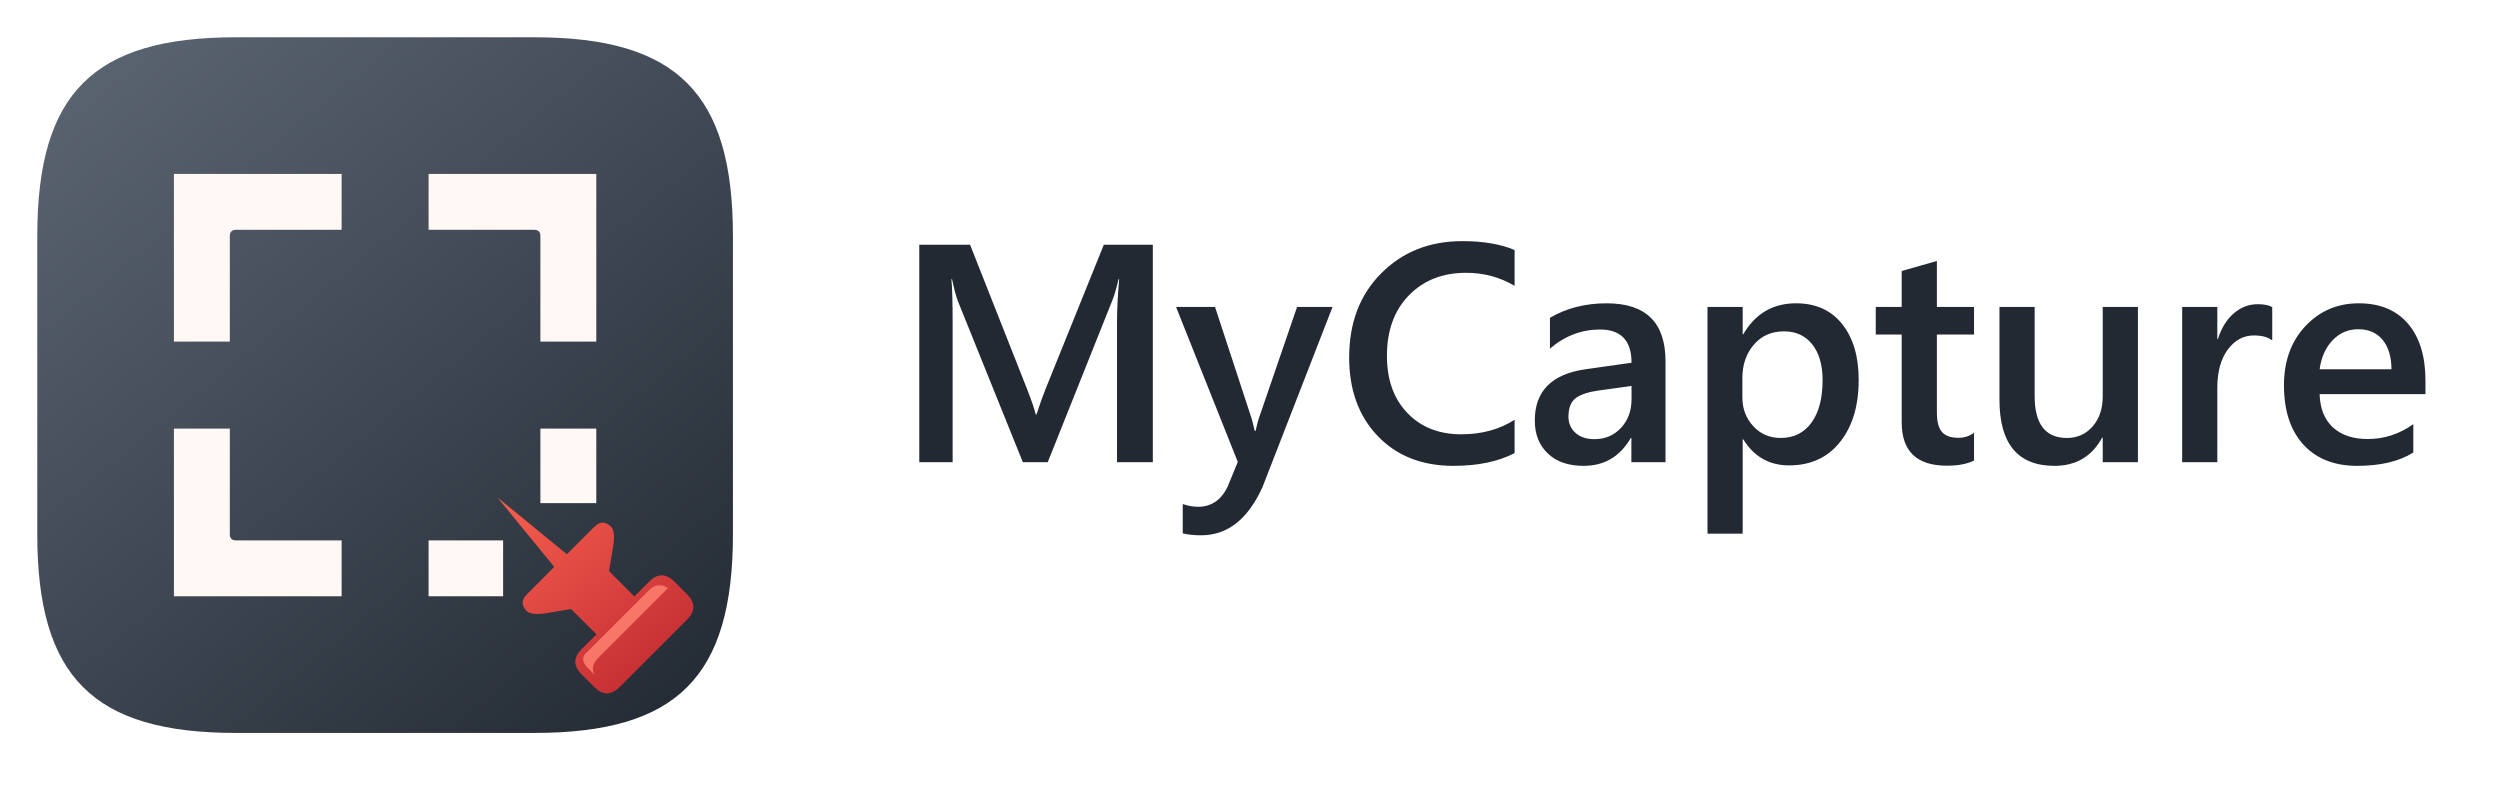
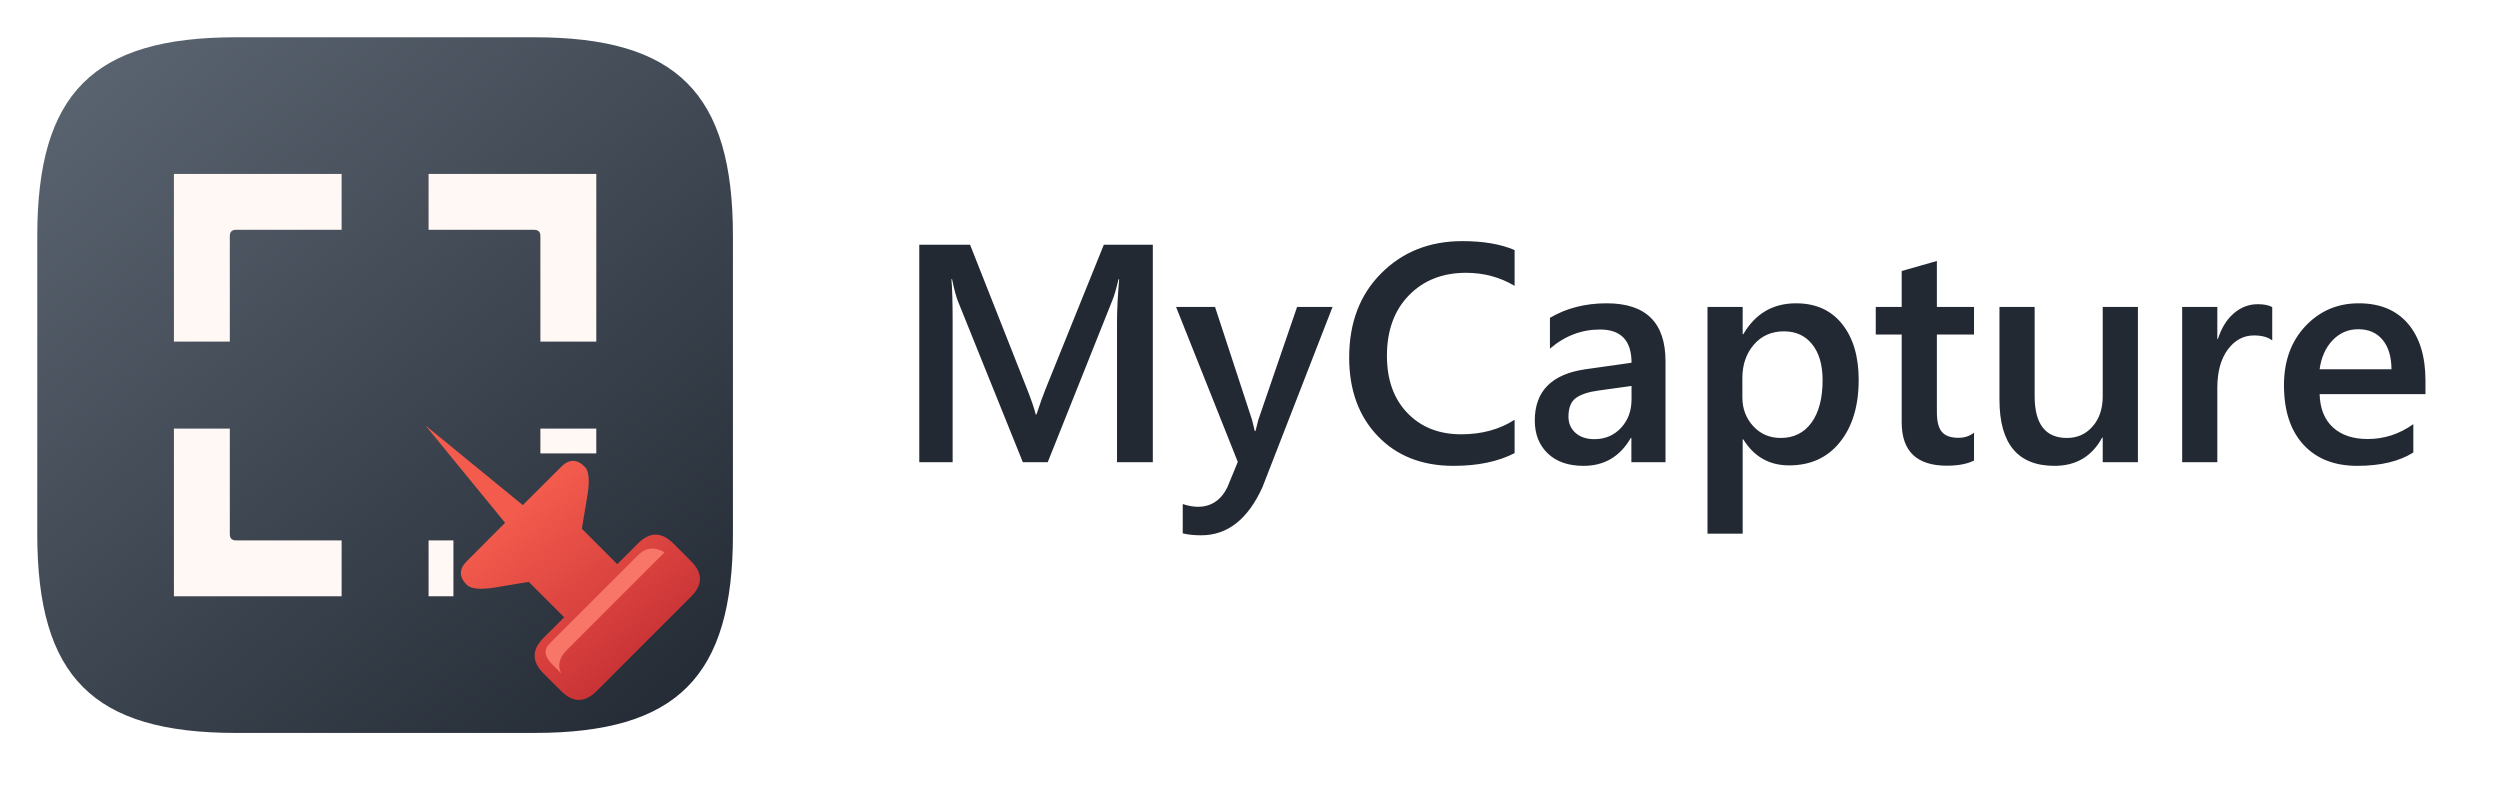
<svg xmlns="http://www.w3.org/2000/svg" viewBox="0 0 804.98 256" width="804.98" height="256">
  <defs>
    <linearGradient id="graphite" gradientUnits="userSpaceOnUse" x1="28" y1="12" x2="218" y2="244">
      <stop offset="0" stop-color="#5B6571" />
      <stop offset="1" stop-color="#222933" />
    </linearGradient>
    <linearGradient id="signal" gradientUnits="userSpaceOnUse" x1="170" y1="161" x2="223" y2="226">
      <stop offset="0" stop-color="#F35B4D" />
      <stop offset="1" stop-color="#BB252D" />
    </linearGradient>
  </defs>
  <path fill="url(#graphite)" fill-rule="nonzero" d="M76 12 L172 12 C218 12 236 30 236 76 L236 172 C236 218 218 236 172 236 L76 236 C30 236 12 218 12 172 L12 76 C12 30 30 12 76 12 Z" />
-   <path fill="#FFF8F4" fill-rule="evenodd" d="M138 174 L162 174 L162 192 L138 192 L138 174 Z M174 138 L192 138 L192 162 L174 162 L174 138 Z M56 138 L74 138 L74 172 C74 173.33 74.67 174 76 174 L110 174 L110 192 L56 192 L56 138 Z M138 56 L192 56 L192 110 L174 110 L174 76 C174 74.67 173.33 74 172 74 L138 74 L138 56 Z M56 56 L110 56 L110 74 L76 74 C74.67 74 74 74.67 74 76 L74 110 L56 110 L56 56 Z" />
-   <path fill="url(#signal)" fill-rule="nonzero" d="M160.13 160.13 L182.53 178.46 L191.36 169.64 C193.17 167.83 194.98 167.83 196.79 169.64 C197.69 170.54 197.92 172.58 197.47 175.74 L196.11 183.89 L204.26 192.04 L209.01 187.28 C211.72 184.57 214.44 184.57 217.15 187.28 L221.23 191.36 C223.94 194.07 223.94 196.79 221.23 199.5 L199.5 221.23 C196.79 223.94 194.07 223.94 191.36 221.23 L187.28 217.15 C184.57 214.44 184.57 211.72 187.28 209.01 L192.04 204.26 L183.89 196.11 L175.74 197.47 C172.58 197.92 170.54 197.69 169.64 196.79 C167.83 194.98 167.83 193.17 169.64 191.36 L178.46 182.53 L160.13 160.13 Z" />
-   <path fill="#F87667" fill-rule="nonzero" d="M211.89 188.47 C212.91 188.36 213.99 188.64 215.12 189.32 L192.72 211.72 C190.91 213.53 190.45 215.34 191.36 217.15 L189.32 215.12 C187.51 213.31 187.28 211.72 188.64 210.36 L209.01 190 C209.91 189.09 210.87 188.59 211.89 188.47 Z" />
+   <path fill="#FFF8F4" fill-rule="evenodd" d="M138 174 H146 V192 H138 Z M174 138 H192 V146 H174 Z M56 138 L74 138 L74 172 C74 173.33 74.67 174 76 174 L110 174 L110 192 L56 192 L56 138 Z M138 56 L192 56 L192 110 L174 110 L174 76 C174 74.67 173.33 74 172 74 L138 74 L138 56 Z M56 56 L110 56 L110 74 L76 74 C74.67 74 74 74.67 74 76 L74 110 L56 110 L56 56 Z" />
+   <path fill="url(#signal)" fill-rule="nonzero" d="M136.98 136.98 L168.34 162.64 L180.7 150.3 C183.24 147.76 185.77 147.76 188.31 150.3 C189.57 151.56 189.89 154.41 189.26 158.84 L187.35 170.25 L198.76 181.66 L205.41 174.99 C209.21 171.2 213.02 171.2 216.81 174.99 L222.52 180.7 C226.32 184.5 226.32 188.31 222.52 192.1 L192.1 222.52 C188.31 226.32 184.5 226.32 180.7 222.52 L174.99 216.81 C171.2 213.02 171.2 209.21 174.99 205.41 L181.66 198.76 L170.25 187.35 L158.84 189.26 C154.41 189.89 151.56 189.57 150.3 188.31 C147.76 185.77 147.76 183.24 150.3 180.7 L162.64 168.34 L136.98 136.98 Z" />
+   <path fill="#F87667" fill-rule="nonzero" d="M209.45 176.66 C210.87 176.5 212.39 176.9 213.97 177.85 L182.61 209.21 C180.07 211.74 179.43 214.28 180.7 216.81 L177.85 213.97 C175.31 211.43 174.99 209.21 176.9 207.3 L205.41 178.8 C206.67 177.53 208.02 176.83 209.45 176.66 Z" />
  <path fill="#222933" fill-rule="nonzero" d="M525.34 124.27 L514.84 125.73 C511.59 126.16 509.14 126.94 507.5 128.1 C505.85 129.26 505.03 131.28 505.03 134.18 C505.03 136.3 505.79 138.03 507.3 139.38 C508.81 140.73 510.84 141.41 513.38 141.41 C516.83 141.41 519.69 140.19 521.95 137.77 C524.21 135.34 525.34 132.29 525.34 128.61 L525.34 124.27 Z M574.46 106.69 C570.42 106.69 567.17 108.12 564.72 110.99 C562.26 113.85 561.03 117.43 561.03 121.73 L561.03 127.93 C561.03 131.58 562.19 134.67 564.52 137.21 C566.85 139.75 569.8 141.02 573.38 141.02 C577.58 141.02 580.88 139.38 583.27 136.11 C585.66 132.84 586.86 128.27 586.86 122.41 C586.86 117.5 585.74 113.65 583.51 110.86 C581.28 108.08 578.27 106.69 574.46 106.69 Z M759.35 106.01 C756.09 106.01 753.34 107.19 751.07 109.57 C748.81 111.95 747.42 115.06 746.9 118.9 L770.04 118.9 C770.01 114.83 769.05 111.66 767.16 109.4 C765.27 107.14 762.67 106.01 759.35 106.01 Z M643.81 98.83 L655.14 98.83 L655.14 127.54 C655.14 136.52 658.6 141.02 665.54 141.02 C668.89 141.02 671.65 139.78 673.81 137.3 C675.98 134.83 677.06 131.59 677.06 127.59 L677.06 98.83 L688.39 98.83 L688.39 148.83 L677.06 148.83 L677.06 140.92 L676.87 140.92 C673.58 146.97 668.47 150 661.53 150 C649.72 150 643.81 142.9 643.81 128.71 L643.81 98.83 Z M378.68 98.83 L391.23 98.83 L403.14 135.16 C403.28 135.61 403.57 136.82 404.02 138.77 L404.27 138.77 C404.43 138.02 404.72 136.85 405.15 135.25 L417.65 98.83 L429.07 98.83 L406.51 156.84 C401.83 167.19 395.25 172.36 386.79 172.36 C384.41 172.36 382.43 172.15 380.83 171.73 L380.83 162.3 C382.62 162.89 384.25 163.18 385.71 163.18 C389.95 163.18 393.1 161.1 395.19 156.93 L398.56 148.73 L378.68 98.83 Z M726.95 97.95 C729 97.95 730.56 98.26 731.64 98.88 L731.64 109.62 C730.27 108.54 728.3 108.01 725.73 108.01 C722.38 108.01 719.58 109.52 717.33 112.55 C715.09 115.58 713.96 119.69 713.96 124.9 L713.96 148.83 L702.64 148.83 L702.64 98.83 L713.96 98.83 L713.96 109.13 L714.16 109.13 C715.27 105.62 716.97 102.87 719.26 100.9 C721.56 98.93 724.12 97.95 726.95 97.95 Z M759.5 97.66 C766.33 97.66 771.62 99.85 775.37 104.25 C779.11 108.64 780.98 114.75 780.98 122.56 L780.98 126.9 L746.9 126.9 C747.03 131.53 748.45 135.09 751.17 137.6 C753.89 140.1 757.62 141.36 762.38 141.36 C767.72 141.36 772.61 139.76 777.07 136.57 L777.07 145.7 C772.52 148.57 766.5 150 759.01 150 C751.65 150 745.88 147.73 741.7 143.19 C737.52 138.65 735.42 132.26 735.42 124.02 C735.42 116.24 737.73 109.9 742.33 105 C746.94 100.11 752.66 97.66 759.5 97.66 Z M578.31 97.66 C584.66 97.66 589.61 99.89 593.16 104.35 C596.71 108.81 598.48 114.79 598.48 122.31 C598.48 130.65 596.48 137.32 592.47 142.33 C588.47 147.35 583 149.85 576.07 149.85 C569.69 149.85 564.77 147.05 561.32 141.46 L561.13 141.46 L561.13 171.83 L549.8 171.83 L549.8 98.83 L561.13 98.83 L561.13 107.62 L561.32 107.62 C565.2 100.98 570.86 97.66 578.31 97.66 Z M517.34 97.66 C529.97 97.66 536.28 103.87 536.28 116.31 L536.28 148.83 L525.29 148.83 L525.29 141.02 L525.1 141.02 C521.65 147.01 516.59 150 509.91 150 C505 150 501.15 148.67 498.37 146 C495.58 143.33 494.19 139.79 494.19 135.4 C494.19 125.96 499.63 120.46 510.5 118.9 L525.34 116.8 C525.34 109.67 521.96 106.1 515.19 106.1 C509.23 106.1 503.86 108.15 499.07 112.26 L499.07 102.34 C504.35 99.22 510.43 97.66 517.34 97.66 Z M623.66 84.03 L623.66 98.83 L635.62 98.83 L635.62 107.71 L623.66 107.71 L623.66 132.71 C623.66 135.68 624.19 137.79 625.27 139.06 C626.34 140.33 628.13 140.97 630.64 140.97 C632.56 140.97 634.22 140.41 635.62 139.31 L635.62 148.29 C633.41 149.4 630.49 149.95 626.88 149.95 C617.18 149.95 612.33 145.3 612.33 135.99 L612.33 107.71 L603.98 107.71 L603.98 98.83 L612.33 98.83 L612.33 87.26 L623.66 84.03 Z M296 78.81 L312.36 78.81 L330.77 125.44 C332.17 129.02 333.08 131.69 333.5 133.45 L333.74 133.45 C334.95 129.77 335.93 127.03 336.67 125.24 L355.42 78.81 L371.2 78.81 L371.2 148.83 L359.67 148.83 L359.67 103.52 C359.67 99.8 359.9 95.26 360.36 89.89 L360.16 89.89 C359.44 92.95 358.81 95.15 358.26 96.48 L337.36 148.83 L329.35 148.83 L308.4 96.87 C307.82 95.35 307.2 93.02 306.55 89.89 L306.35 89.89 C306.61 92.69 306.74 97.27 306.74 103.61 L306.74 148.83 L296 148.83 L296 78.81 Z M470.84 77.64 C477.61 77.64 483.23 78.6 487.69 80.52 L487.69 92.04 C482.97 89.24 477.76 87.84 472.06 87.84 C464.48 87.84 458.34 90.27 453.63 95.12 C448.93 99.97 446.58 106.45 446.58 114.55 C446.58 122.27 448.77 128.41 453.17 132.98 C457.56 137.56 463.34 139.84 470.5 139.84 C477.11 139.84 482.84 138.28 487.69 135.16 L487.69 145.9 C482.42 148.63 475.86 150 468.01 150 C457.86 150 449.72 146.79 443.6 140.38 C437.48 133.97 434.42 125.55 434.42 115.14 C434.42 103.94 437.86 94.89 444.75 87.99 C451.63 81.09 460.33 77.64 470.84 77.64 Z" />
</svg>
